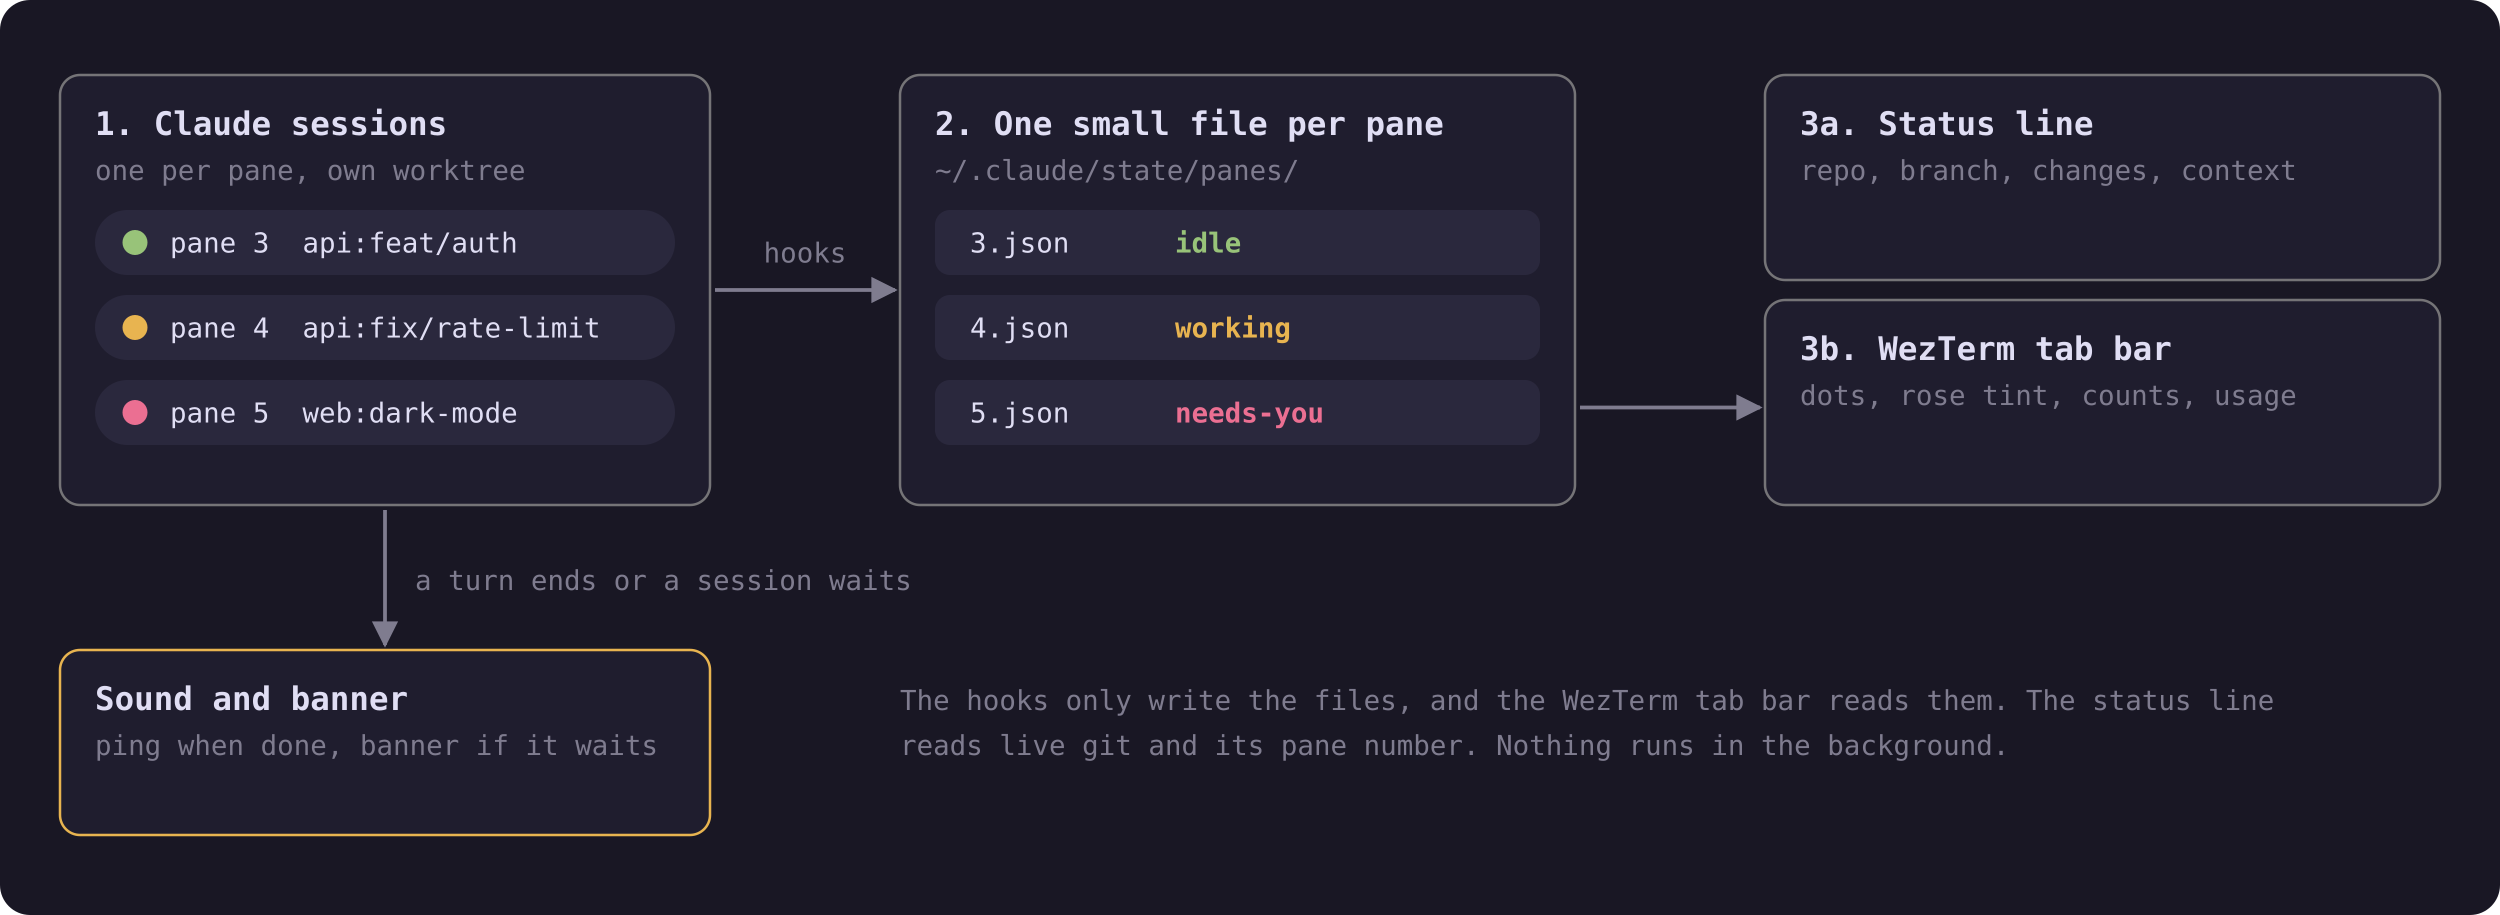
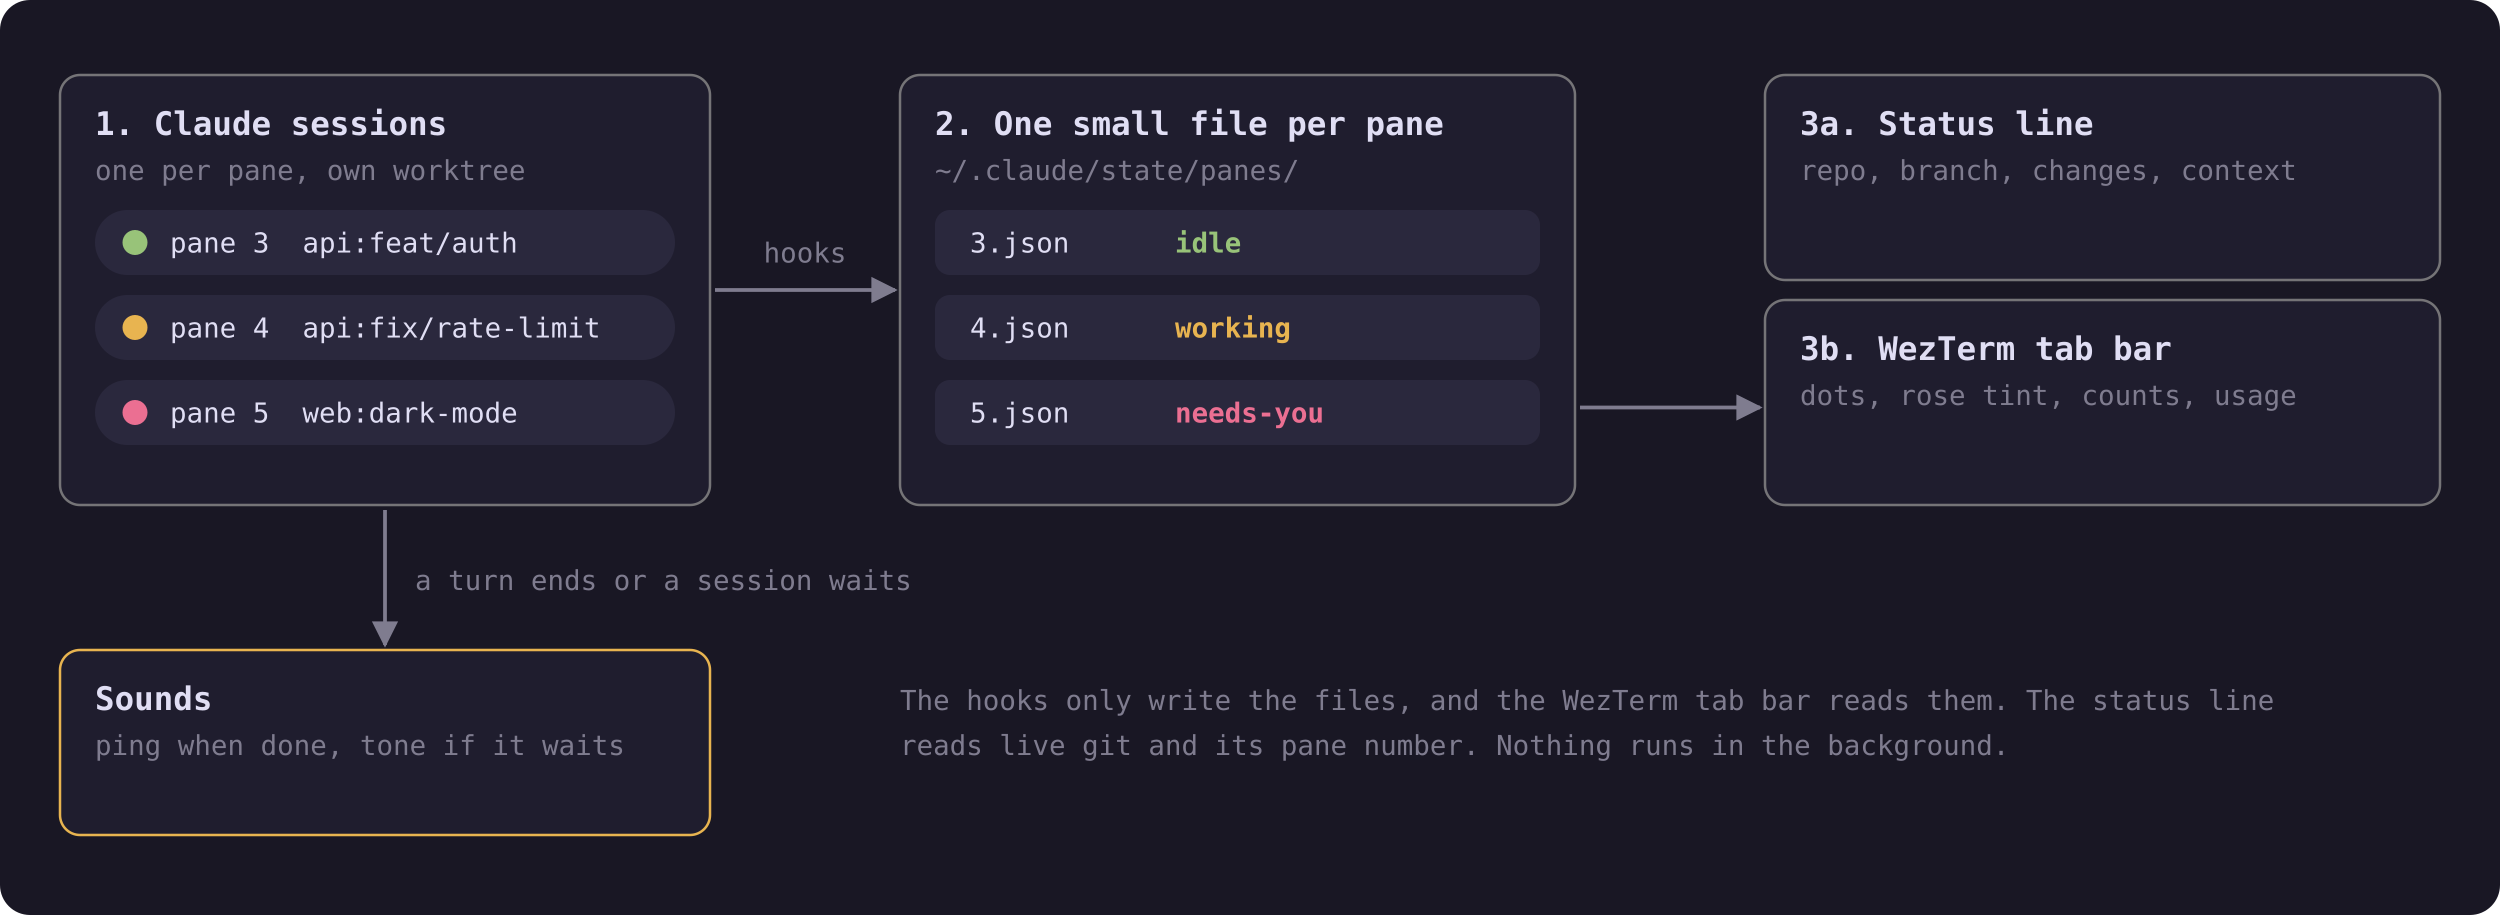
<svg xmlns="http://www.w3.org/2000/svg" viewBox="0 0 1000 366" font-family="Menlo, 'DejaVu Sans Mono', 'JetBrains Mono', monospace" role="img" aria-label="How it works: Claude hooks write one small state file per WezTerm pane; the status line and the WezTerm tab bar read those files; a finished turn also plays a sound">
  <defs>
    <marker id="ah" viewBox="0 0 10 10" refX="9" refY="5" markerWidth="7" markerHeight="7" orient="auto-start-reverse">
      <path d="M0 0L10 5L0 10z" fill="#7f7c8f" />
    </marker>
  </defs>
  <rect width="1000" height="366" rx="12" fill="#191724" />
  <rect x="24" y="30" width="260" height="172" rx="8" fill="#1f1d2e" stroke="#757477" />
  <text x="38" y="54" fill="#e0def4" font-size="13" font-weight="bold" text-anchor="start" xml:space="preserve">1. Claude sessions</text>
  <text x="38" y="72" fill="#7f7c8f" font-size="11" text-anchor="start" xml:space="preserve">one per pane, own worktree</text>
  <rect x="38" y="84" width="232" height="26" rx="13" fill="#2a283d" />
  <circle cx="54" cy="97" r="5" fill="#98c379" />
  <text x="68" y="101" fill="#e0def4" font-size="11" text-anchor="start" xml:space="preserve">pane 3  api:feat/auth</text>
  <rect x="38" y="118" width="232" height="26" rx="13" fill="#2a283d" />
  <circle cx="54" cy="131" r="5" fill="#e8b450" />
  <text x="68" y="135" fill="#e0def4" font-size="11" text-anchor="start" xml:space="preserve">pane 4  api:fix/rate-limit</text>
  <rect x="38" y="152" width="232" height="26" rx="13" fill="#2a283d" />
  <circle cx="54" cy="165" r="5" fill="#eb6f92" />
  <text x="68" y="169" fill="#e0def4" font-size="11" text-anchor="start" xml:space="preserve">pane 5  web:dark-mode</text>
  <line x1="286" y1="116" x2="358" y2="116" stroke="#7f7c8f" stroke-width="1.5" marker-end="url(#ah)" />
  <text x="322" y="105" fill="#7f7c8f" font-size="11" text-anchor="middle" xml:space="preserve">hooks</text>
  <rect x="360" y="30" width="270" height="172" rx="8" fill="#1f1d2e" stroke="#757477" />
  <text x="374" y="54" fill="#e0def4" font-size="13" font-weight="bold" text-anchor="start" xml:space="preserve">2. One small file per pane</text>
  <text x="374" y="72" fill="#7f7c8f" font-size="11" text-anchor="start" xml:space="preserve">~/.claude/state/panes/</text>
  <rect x="374" y="84" width="242" height="26" rx="6" fill="#2a283d" />
  <text x="388" y="101" fill="#e0def4" font-size="11" text-anchor="start" xml:space="preserve">3.json</text>
  <text x="470" y="101" fill="#98c379" font-size="11" font-weight="bold" text-anchor="start" xml:space="preserve">idle</text>
  <rect x="374" y="118" width="242" height="26" rx="6" fill="#2a283d" />
  <text x="388" y="135" fill="#e0def4" font-size="11" text-anchor="start" xml:space="preserve">4.json</text>
  <text x="470" y="135" fill="#e8b450" font-size="11" font-weight="bold" text-anchor="start" xml:space="preserve">working</text>
  <rect x="374" y="152" width="242" height="26" rx="6" fill="#2a283d" />
  <text x="388" y="169" fill="#e0def4" font-size="11" text-anchor="start" xml:space="preserve">5.json</text>
  <text x="470" y="169" fill="#eb6f92" font-size="11" font-weight="bold" text-anchor="start" xml:space="preserve">needs-you</text>
  <line x1="632" y1="163" x2="704" y2="163" stroke="#7f7c8f" stroke-width="1.5" marker-end="url(#ah)" />
  <rect x="706" y="30" width="270" height="82" rx="8" fill="#1f1d2e" stroke="#757477" />
  <text x="720" y="54" fill="#e0def4" font-size="13" font-weight="bold" text-anchor="start" xml:space="preserve">3a. Status line</text>
  <text x="720" y="72" fill="#7f7c8f" font-size="11" text-anchor="start" xml:space="preserve">repo, branch, changes, context</text>
  <rect x="706" y="120" width="270" height="82" rx="8" fill="#1f1d2e" stroke="#757477" />
  <text x="720" y="144" fill="#e0def4" font-size="13" font-weight="bold" text-anchor="start" xml:space="preserve">3b. WezTerm tab bar</text>
  <text x="720" y="162" fill="#7f7c8f" font-size="11" text-anchor="start" xml:space="preserve">dots, rose tint, counts, usage</text>
  <line x1="154" y1="204" x2="154" y2="258" stroke="#7f7c8f" stroke-width="1.5" marker-end="url(#ah)" />
  <text x="166" y="236" fill="#7f7c8f" font-size="11" text-anchor="start" xml:space="preserve">a turn ends or a session waits</text>
  <rect x="24" y="260" width="260" height="74" rx="8" fill="#1f1d2e" stroke="#e8b450" />
-   <text x="38" y="284" fill="#e0def4" font-size="13" font-weight="bold" text-anchor="start" xml:space="preserve">Sound and banner</text>
-   <text x="38" y="302" fill="#7f7c8f" font-size="11" text-anchor="start" xml:space="preserve">ping when done, banner if it waits</text>
+   <text x="38" y="284" fill="#e0def4" font-size="13" font-weight="bold" text-anchor="start" xml:space="preserve">Sounds</text>
+   <text x="38" y="302" fill="#7f7c8f" font-size="11" text-anchor="start" xml:space="preserve">ping when done, tone if it waits</text>
  <text x="360" y="284" fill="#7f7c8f" font-size="11" text-anchor="start" xml:space="preserve">The hooks only write the files, and the WezTerm tab bar reads them. The status line</text>
  <text x="360" y="302" fill="#7f7c8f" font-size="11" text-anchor="start" xml:space="preserve">reads live git and its pane number. Nothing runs in the background.</text>
</svg>
